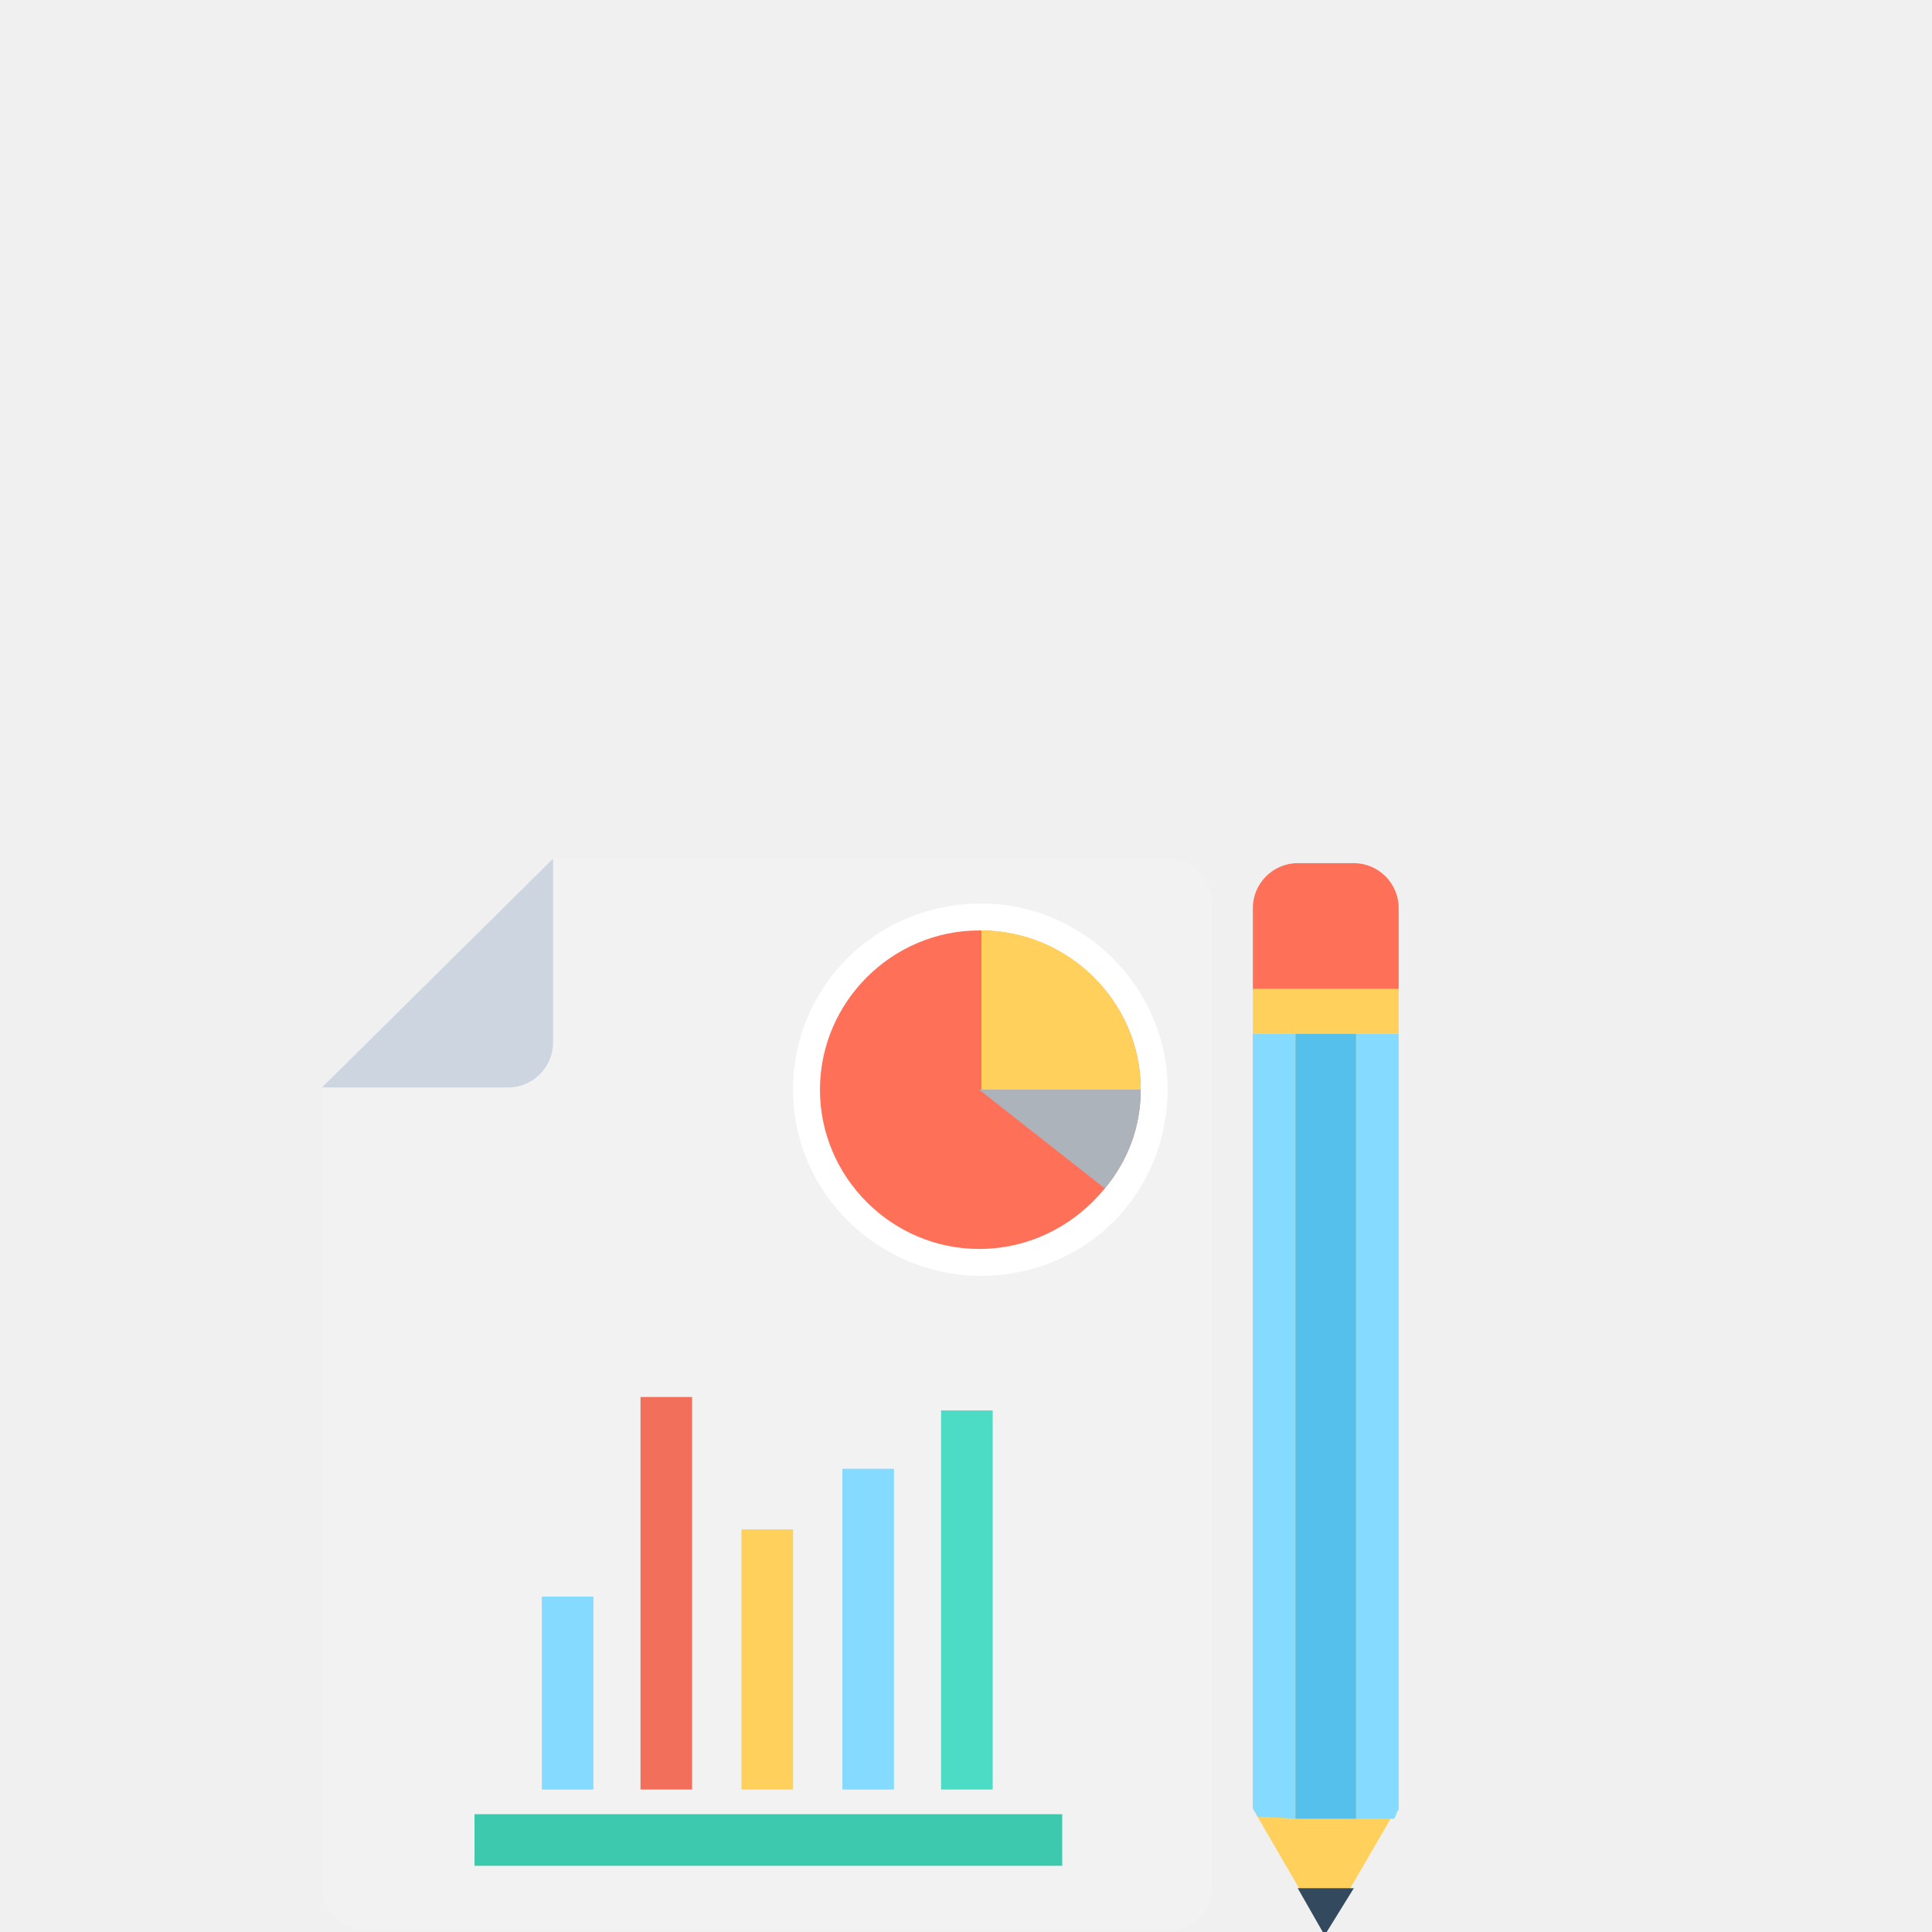
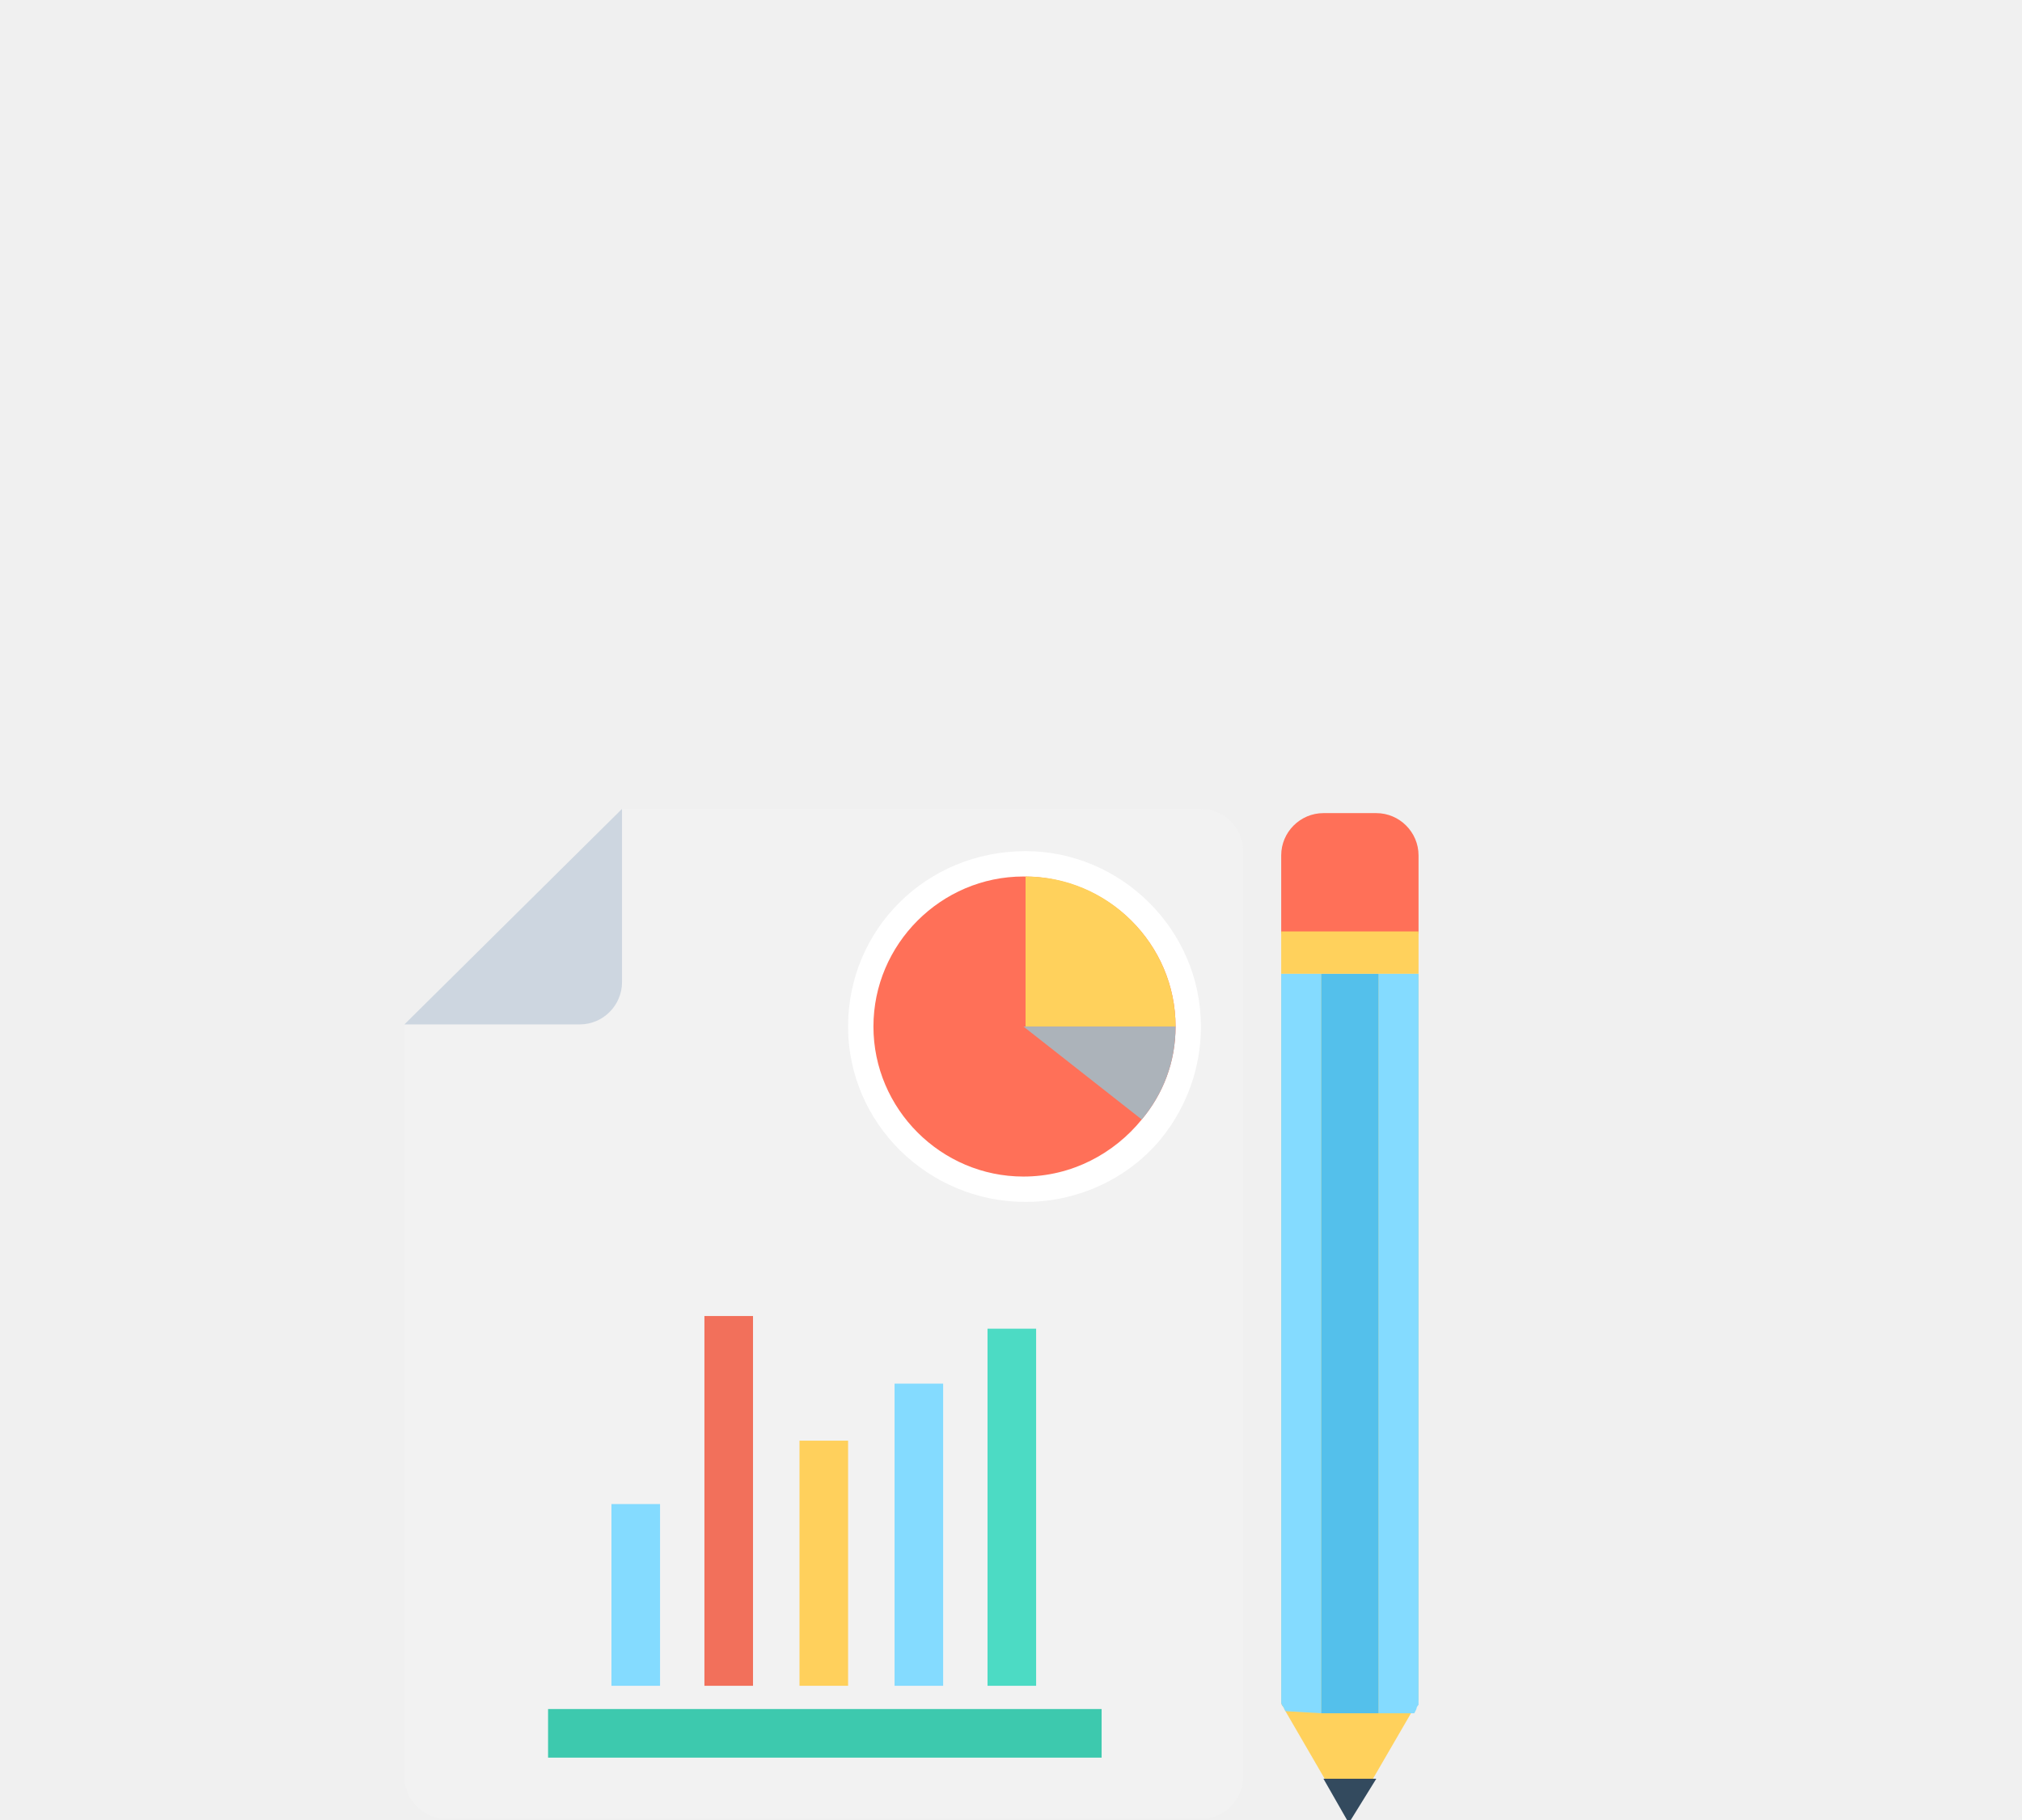
- <svg xmlns="http://www.w3.org/2000/svg" version="1.1" id="Layer_1" viewBox="-150 -400 900 900" xml:space="preserve">
+ <svg xmlns="http://www.w3.org/2000/svg" version="1.1" id="Layer_1" viewBox="-200 -400 1000 900" xml:space="preserve">
  <path style="fill:#FFD15C;" d="M501.551,438.857V81.502h-67.918v357.355c0,1.045,0,2.09,0,3.135s1.045,2.09,1.045,2.09l1.045,2.09  l18.808,32.392l12.539,21.943l12.539-21.943l18.808-32.392l1.045-2.09c0-1.045,1.045-2.09,1.045-2.09  C501.551,440.947,501.551,440.947,501.551,438.857z" />
  <g>
    <path style="fill:#84DBFF;" d="M453.486,447.216V81.502h-19.853v357.355c0,1.045,0,2.09,0,3.135s1.045,2.09,1.045,2.09l1.045,2.09   L453.486,447.216L453.486,447.216z" />
    <path style="fill:#84DBFF;" d="M501.551,438.857V81.502h-19.853v365.714h17.763l1.045-2.09c0-1.045,1.045-2.09,1.045-2.09   C501.551,440.947,501.551,440.947,501.551,438.857z" />
  </g>
  <polygon style="fill:#334A5E;" points="480.653,479.608 454.531,479.608 467.069,501.551 " />
  <path style="fill:#FF7058;" d="M480.653,2.09h-26.122c-11.494,0-20.898,9.404-20.898,20.898v38.661h67.918V22.988  C501.551,11.494,492.147,2.09,480.653,2.09z" />
  <rect x="453.486" y="81.502" style="fill:#54C0EB;" width="28.212" height="365.714" />
  <rect x="433.633" y="60.604" style="fill:#FFD15C;" width="67.918" height="20.898" />
  <path style="fill:#F2F2F2;" d="M0,478.563c0,11.494,9.404,20.898,20.898,20.898h373.029c11.494,0,20.898-9.404,20.898-20.898V20.898  C414.824,9.404,405.42,0,393.927,0H107.624L0,106.58V478.563z" />
  <path style="fill:#CDD6E0;" d="M0,106.58h86.727c11.494,0,20.898-9.404,20.898-20.898V0L0,106.58z" />
  <path style="fill:#FFFFFF;" d="M393.927,107.624c0,20.898-7.314,39.706-18.808,54.335c-15.673,19.853-40.751,32.392-67.918,32.392  c-48.065,0-87.771-38.661-87.771-86.727S258.09,20.898,307.2,20.898C354.22,20.898,393.927,59.559,393.927,107.624z" />
  <path style="fill:#FF7058;" d="M381.388,107.624c0,17.763-6.269,33.437-16.718,45.976c-13.584,16.718-34.482,28.212-58.514,28.212  c-40.751,0-74.188-33.437-74.188-74.188s33.437-74.188,74.188-74.188C347.951,33.437,381.388,66.873,381.388,107.624z" />
  <path style="fill:#FFD15C;" d="M381.388,107.624H307.2V33.437C347.951,33.437,381.388,66.873,381.388,107.624z" />
  <path style="fill:#ACB3BA;" d="M381.388,107.624c0,17.763-6.269,33.437-16.718,45.976l-58.514-45.976  C306.155,107.624,381.388,107.624,381.388,107.624z" />
  <rect x="288.392" y="257.045" style="fill:#4CDBC4;" width="24.033" height="176.588" />
  <rect x="242.416" y="284.212" style="fill:#84DBFF;" width="24.033" height="149.42" />
  <rect x="195.396" y="312.424" style="fill:#FFD05C;" width="24.033" height="121.208" />
  <rect x="148.376" y="250.776" style="fill:#F2705B;" width="24.033" height="182.857" />
  <rect x="102.4" y="343.771" style="fill:#84DBFF;" width="24.033" height="89.861" />
  <rect x="71.053" y="445.126" style="fill:#3DC9AE;" width="273.763" height="24.033" />
</svg>
